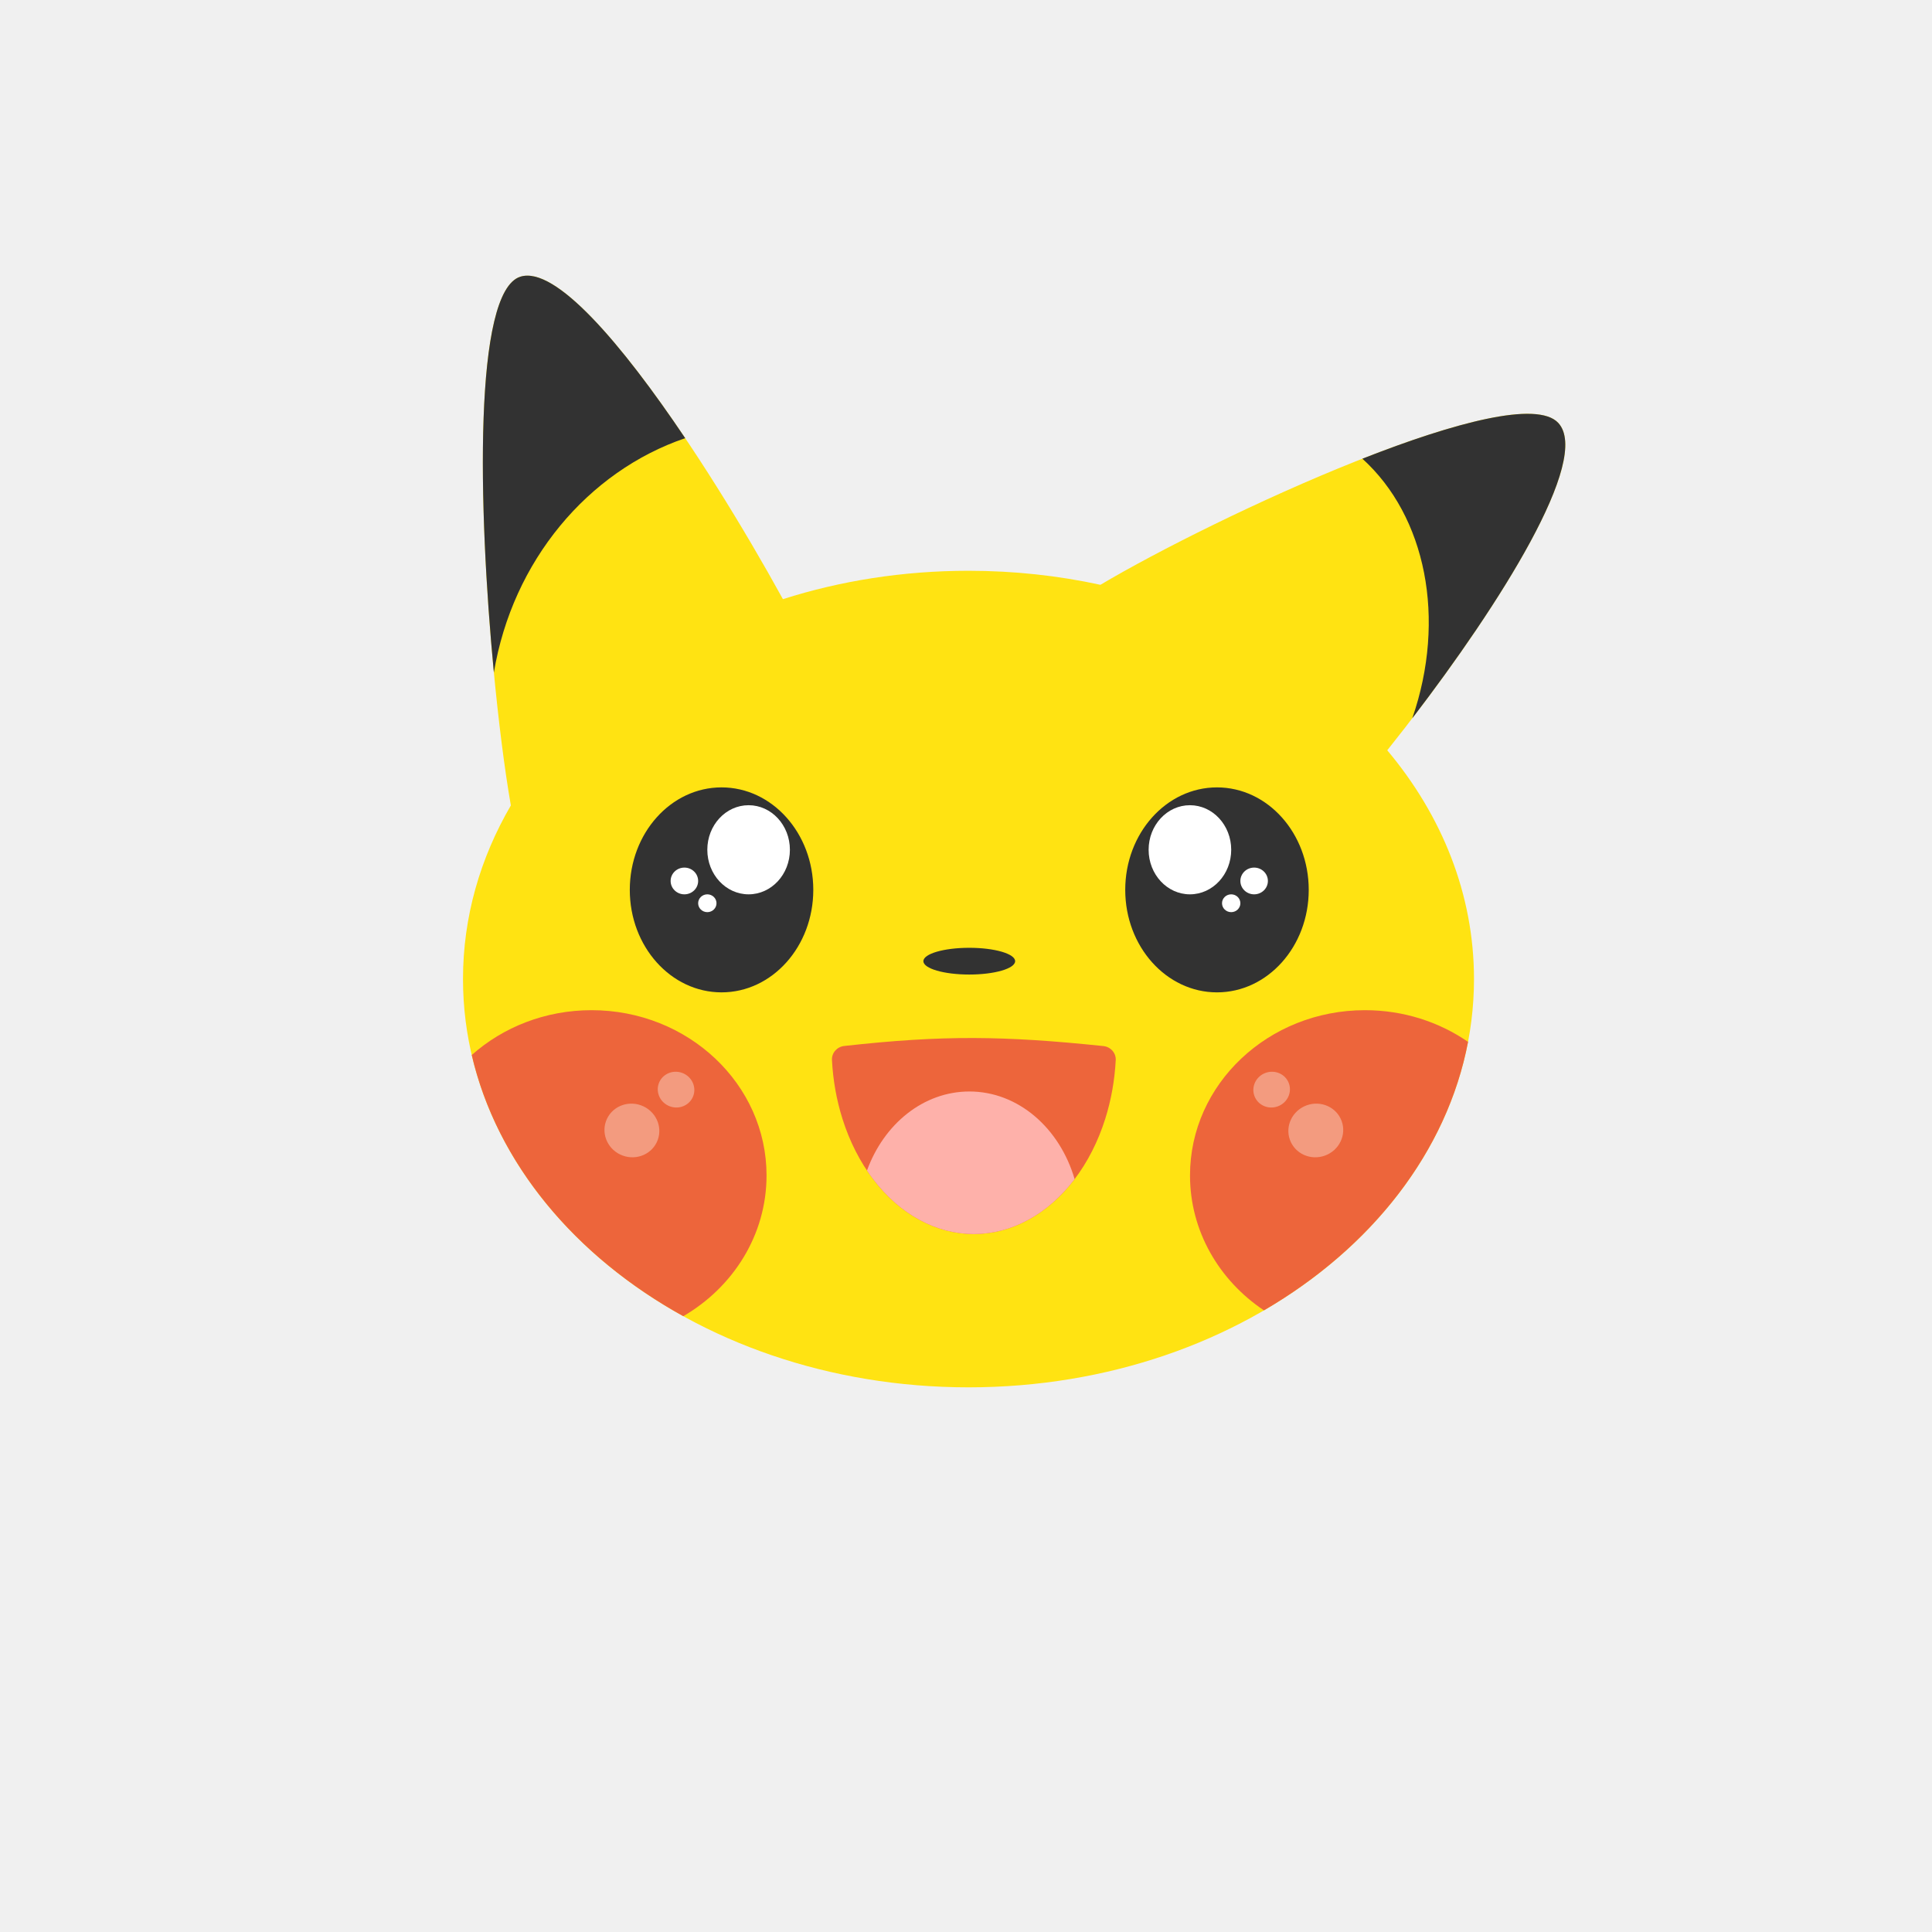
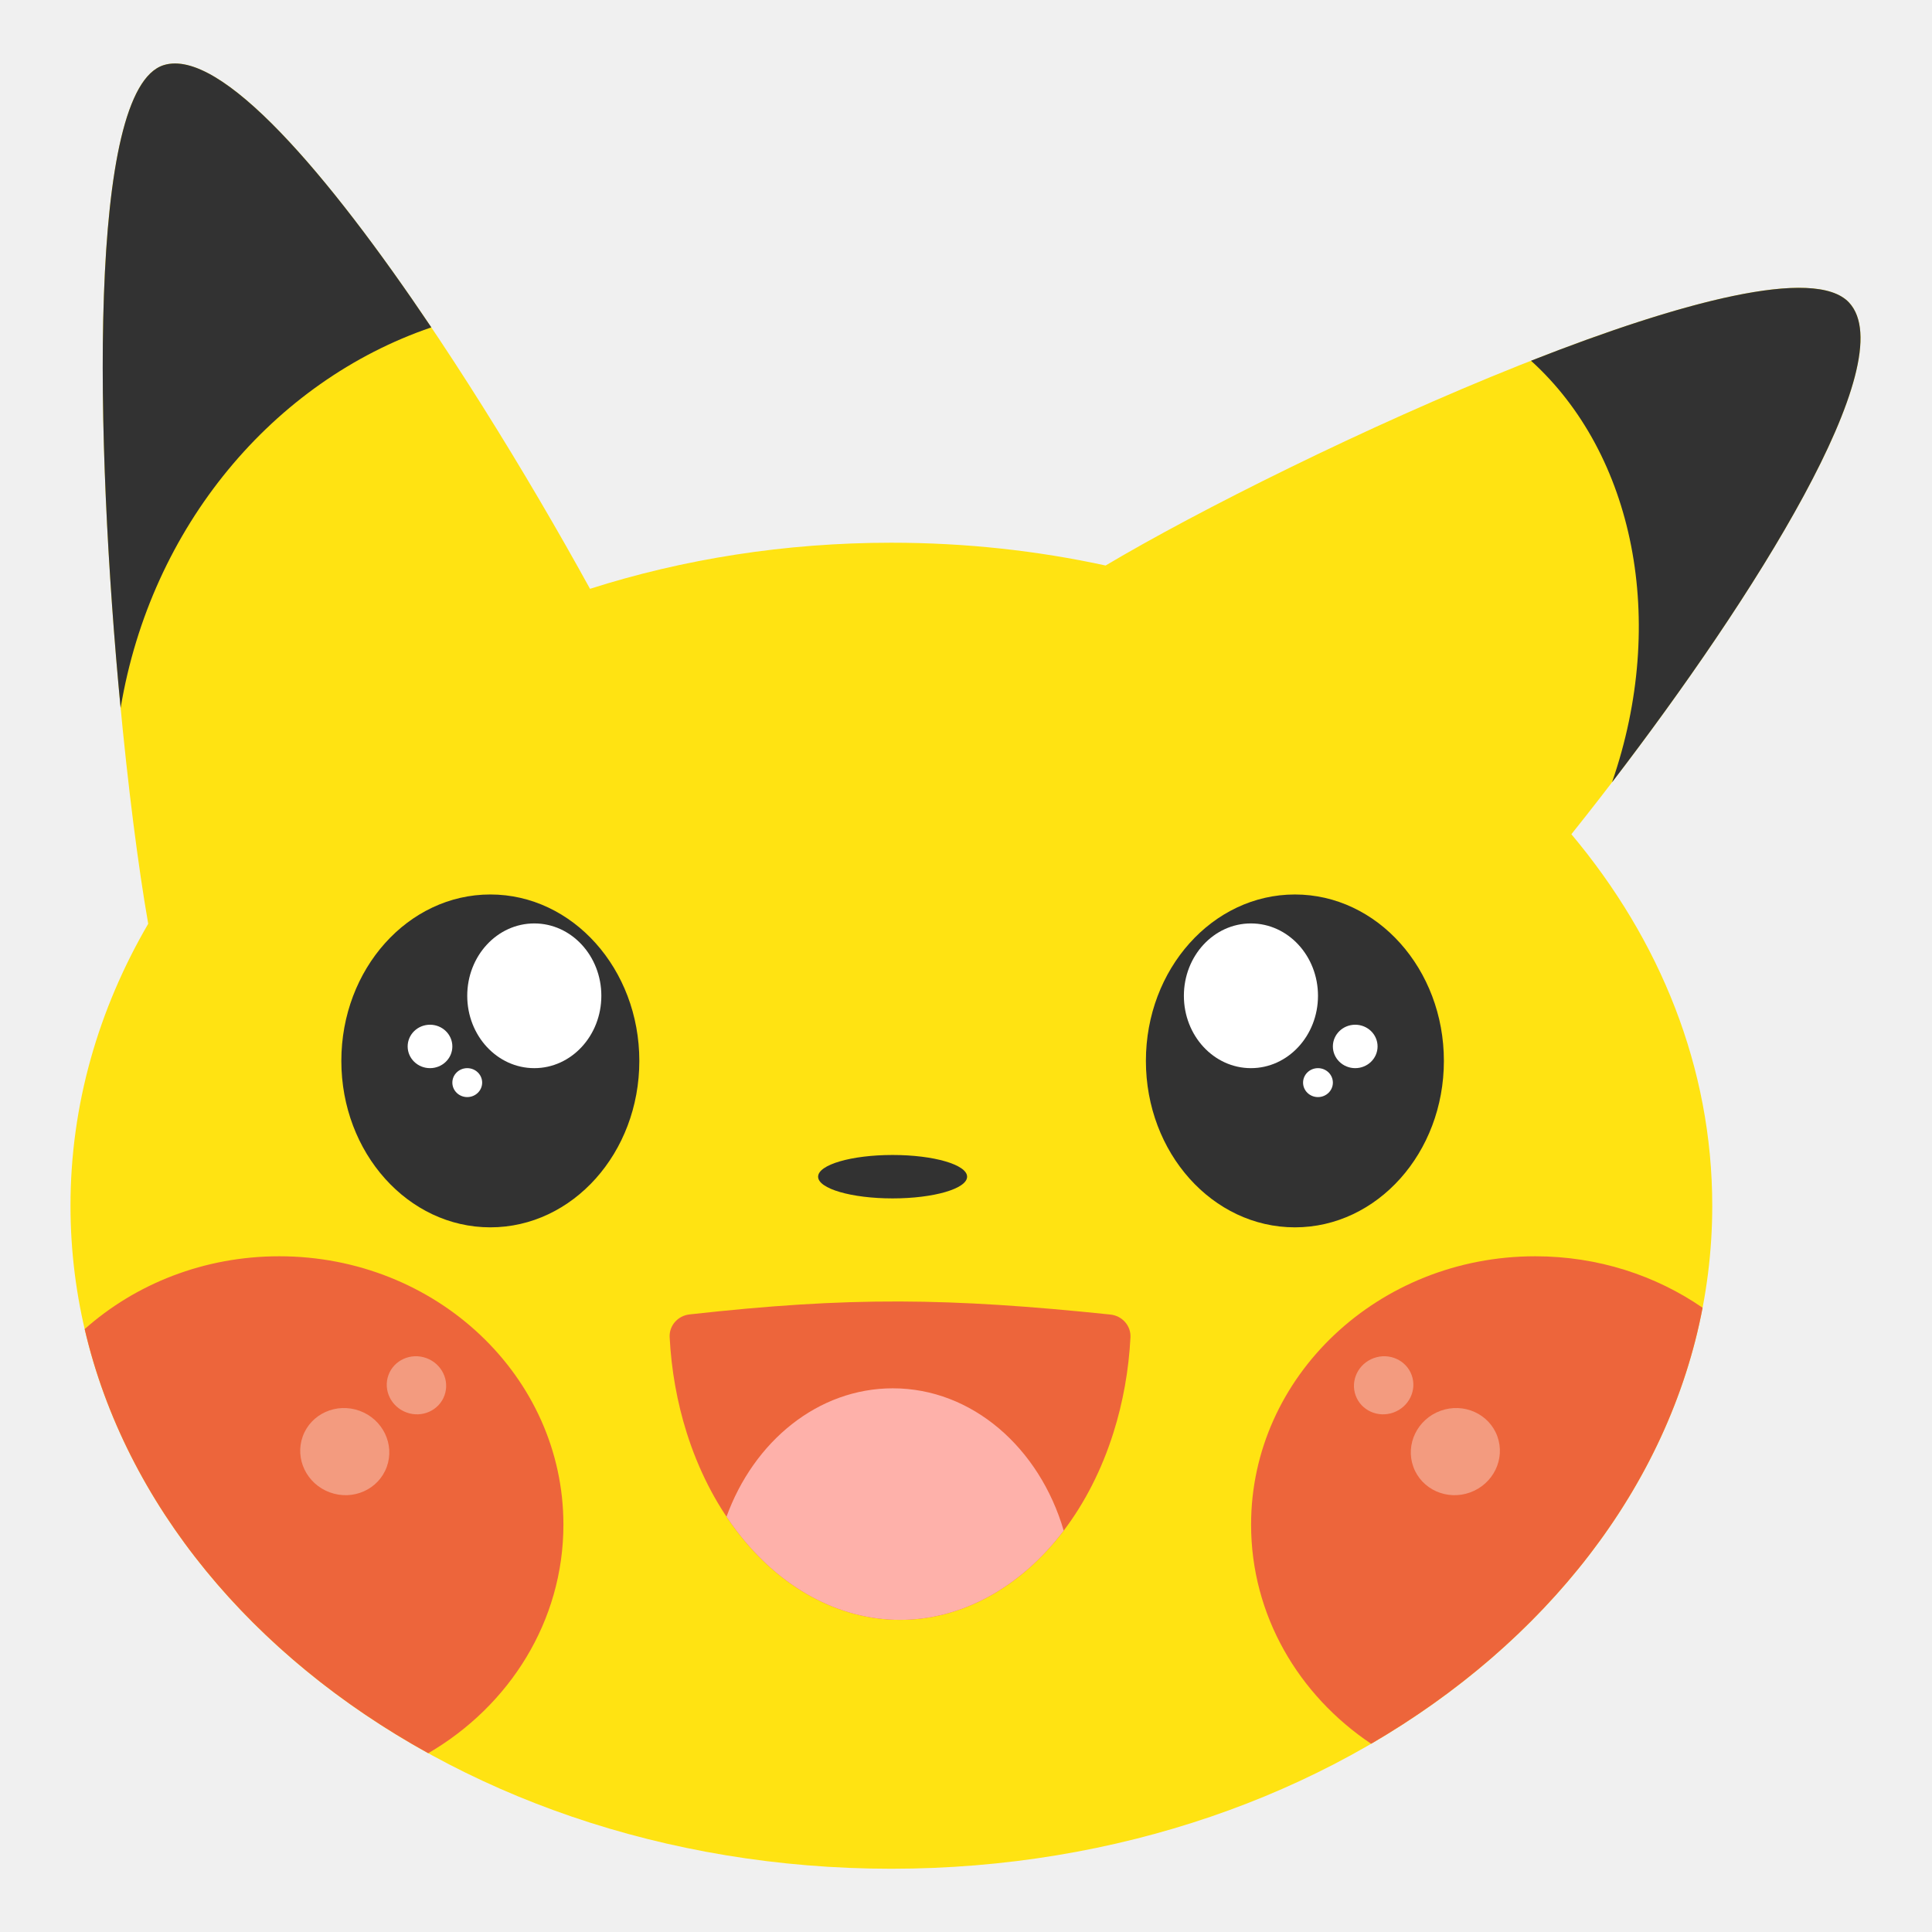
- <svg xmlns="http://www.w3.org/2000/svg" width="800px" height="800px" viewBox="-10 0 188 188" fill="none">
+ <svg xmlns="http://www.w3.org/2000/svg" width="800px" height="800px" viewBox="30.83 23.02 115.77 115.77" fill="none">
  <path fill-rule="evenodd" clip-rule="evenodd" d="M40.642 26.922C34.613 28.791 37.321 64.719 39.711 78.375C36.724 83.502 35.054 89.229 35.054 95.27C35.054 117.212 57.077 135 84.243 135C111.41 135 133.432 117.212 133.432 95.27C133.432 87.021 130.32 79.359 124.991 73.009C133.981 61.769 145.225 45.01 141.629 41.149C137.464 36.677 108.155 50.326 97.08 56.907C92.988 56.016 88.684 55.541 84.243 55.541C77.868 55.541 71.776 56.52 66.185 58.303C58.69 44.675 45.959 25.273 40.642 26.922Z" fill="#FFE312" />
  <path d="M97.369 101.791C98.07 101.864 98.607 102.457 98.57 103.161C98.468 105.122 98.124 107.052 97.549 108.873C96.853 111.077 95.834 113.079 94.549 114.766C93.264 116.453 91.738 117.79 90.059 118.703C88.38 119.616 86.581 120.086 84.764 120.086C82.947 120.086 81.147 119.616 79.468 118.703C77.789 117.79 76.264 116.453 74.979 114.766C73.694 113.079 72.674 111.077 71.979 108.873C71.403 107.049 71.059 105.116 70.957 103.151C70.921 102.451 71.451 101.86 72.148 101.783C76.923 101.252 80.8 100.996 84.764 101.008C88.589 101.021 92.496 101.283 97.369 101.791Z" fill="#ED653B" />
  <path fill-rule="evenodd" clip-rule="evenodd" d="M94.57 114.739C94.563 114.748 94.556 114.757 94.549 114.766C93.264 116.453 91.738 117.79 90.059 118.703C88.38 119.616 86.581 120.086 84.764 120.086C82.947 120.086 81.147 119.616 79.468 118.703C77.789 117.79 76.264 116.453 74.979 114.766C74.766 114.487 74.561 114.2 74.364 113.905C76.002 109.384 79.848 106.211 84.331 106.211C89.084 106.211 93.121 109.779 94.57 114.739Z" fill="#FEB1AA" />
  <ellipse cx="84.317" cy="93.53" rx="4.464" ry="1.301" fill="#323232" />
  <ellipse cx="60.212" cy="86.592" rx="8.928" ry="9.973" fill="#323232" />
  <ellipse cx="62.846" cy="82.69" rx="4.018" ry="4.336" fill="white" />
  <ellipse cx="56.597" cy="85.725" rx="1.339" ry="1.301" fill="white" />
  <ellipse cx="58.829" cy="87.893" rx="0.893" ry="0.867" fill="white" />
  <ellipse rx="8.928" ry="9.973" transform="matrix(-1 0 0 1 108.423 86.5923)" fill="#323232" />
  <ellipse rx="4.018" ry="4.336" transform="matrix(-1 0 0 1 105.789 82.69)" fill="white" />
  <ellipse rx="1.339" ry="1.301" transform="matrix(-1 0 0 1 112.038 85.725)" fill="white" />
  <ellipse rx="0.893" ry="0.867" transform="matrix(-1 0 0 1 109.806 87.8931)" fill="white" />
  <path fill-rule="evenodd" clip-rule="evenodd" d="M56.49 128.077C45.946 122.247 38.355 113.187 35.904 102.662C38.95 99.956 43.052 98.299 47.564 98.299C56.968 98.299 64.591 105.499 64.591 114.38C64.591 120.17 61.351 125.245 56.49 128.077Z" fill="#ED653B" />
  <path fill-rule="evenodd" clip-rule="evenodd" d="M112.993 127.511C108.639 124.598 105.798 119.803 105.798 114.38C105.798 105.499 113.421 98.299 122.825 98.299C126.574 98.299 130.041 99.444 132.854 101.383C130.802 112.114 123.435 121.426 112.993 127.511Z" fill="#ED653B" />
  <ellipse cx="55.785" cy="106.03" rx="1.786" ry="1.734" transform="rotate(20 55.7855 106.03)" fill="white" fill-opacity="0.35" />
  <ellipse cx="51.489" cy="110.004" rx="2.678" ry="2.602" transform="rotate(20 51.489 110.004)" fill="white" fill-opacity="0.35" />
  <ellipse rx="1.786" ry="1.734" transform="matrix(-0.939693 0.34202 0.34202 0.939693 113.742 106.03)" fill="white" fill-opacity="0.35" />
  <ellipse rx="2.678" ry="2.602" transform="matrix(-0.939693 0.34202 0.34202 0.939693 118.038 110.004)" fill="white" fill-opacity="0.35" />
  <path fill-rule="evenodd" clip-rule="evenodd" d="M38.058 65.446C36.524 49.412 36.062 28.342 40.642 26.922C44.05 25.865 50.506 33.459 56.676 42.637C47.208 45.866 39.867 54.579 38.058 65.446Z" fill="#323232" />
  <path fill-rule="evenodd" clip-rule="evenodd" d="M122.571 44.636C128.746 50.229 130.778 60.204 127.428 69.895C135.862 58.893 144.905 44.667 141.629 41.149C139.593 38.964 131.554 41.106 122.571 44.636Z" fill="#323232" />
</svg>
